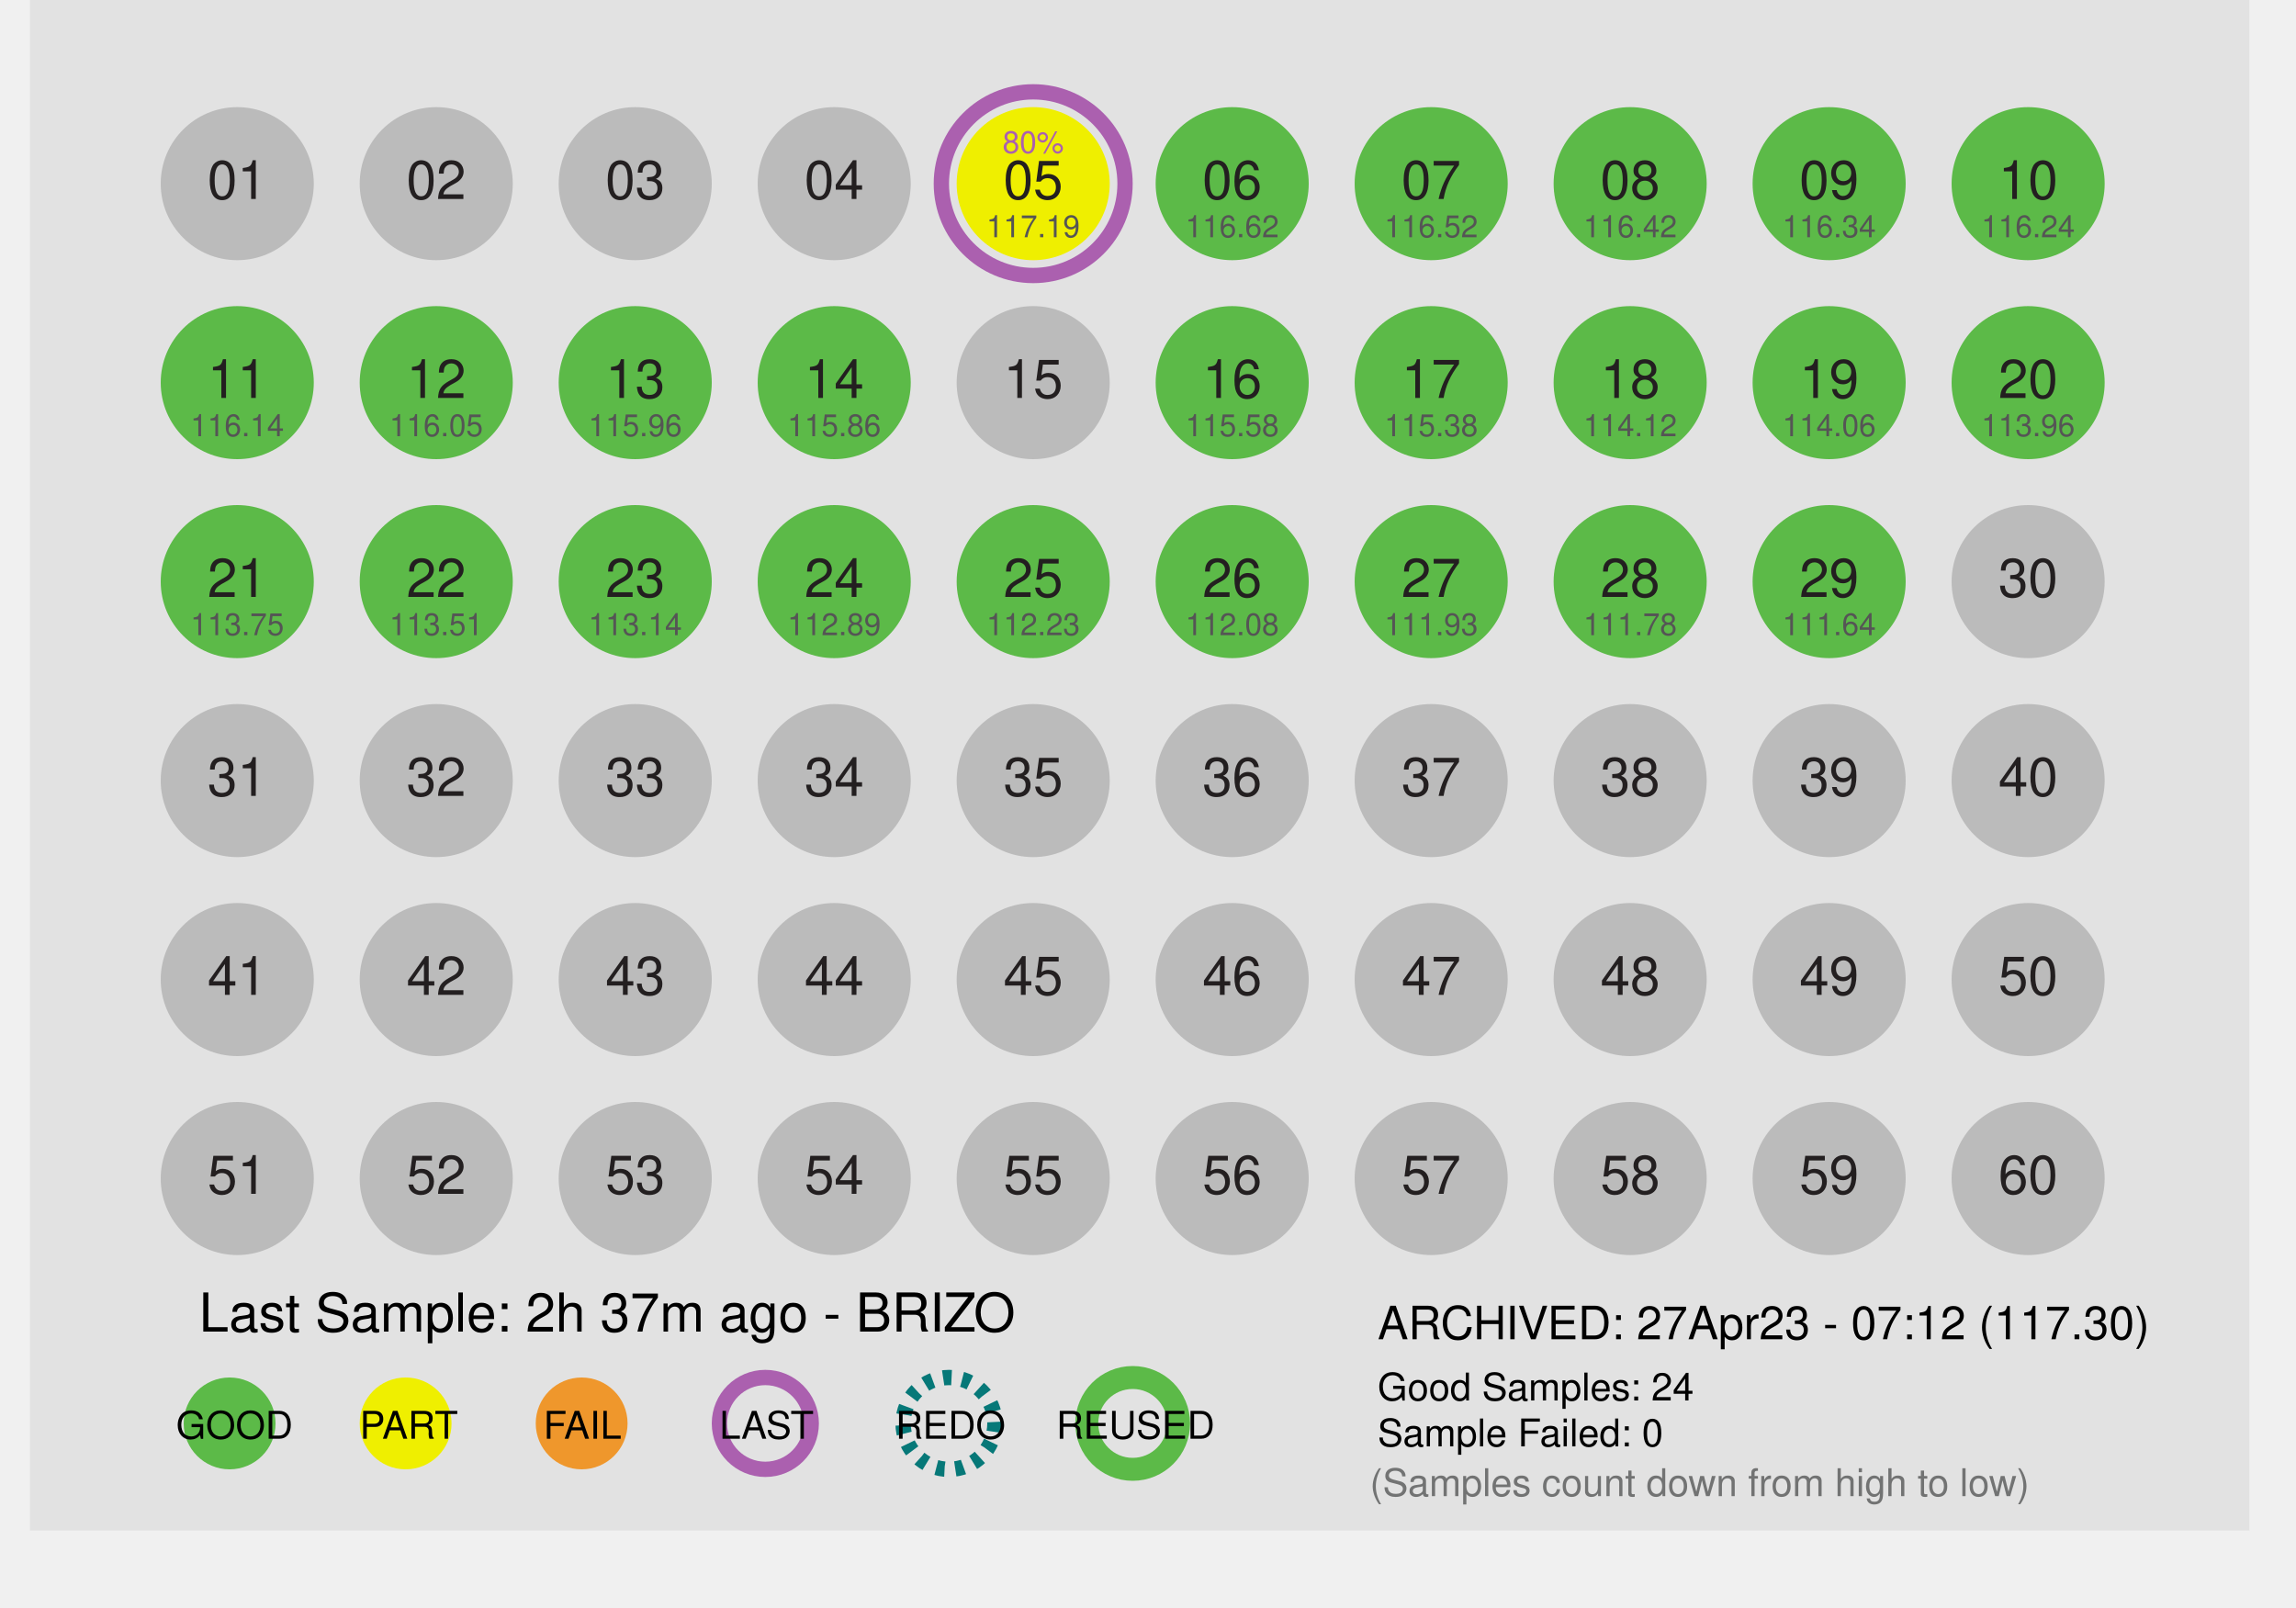
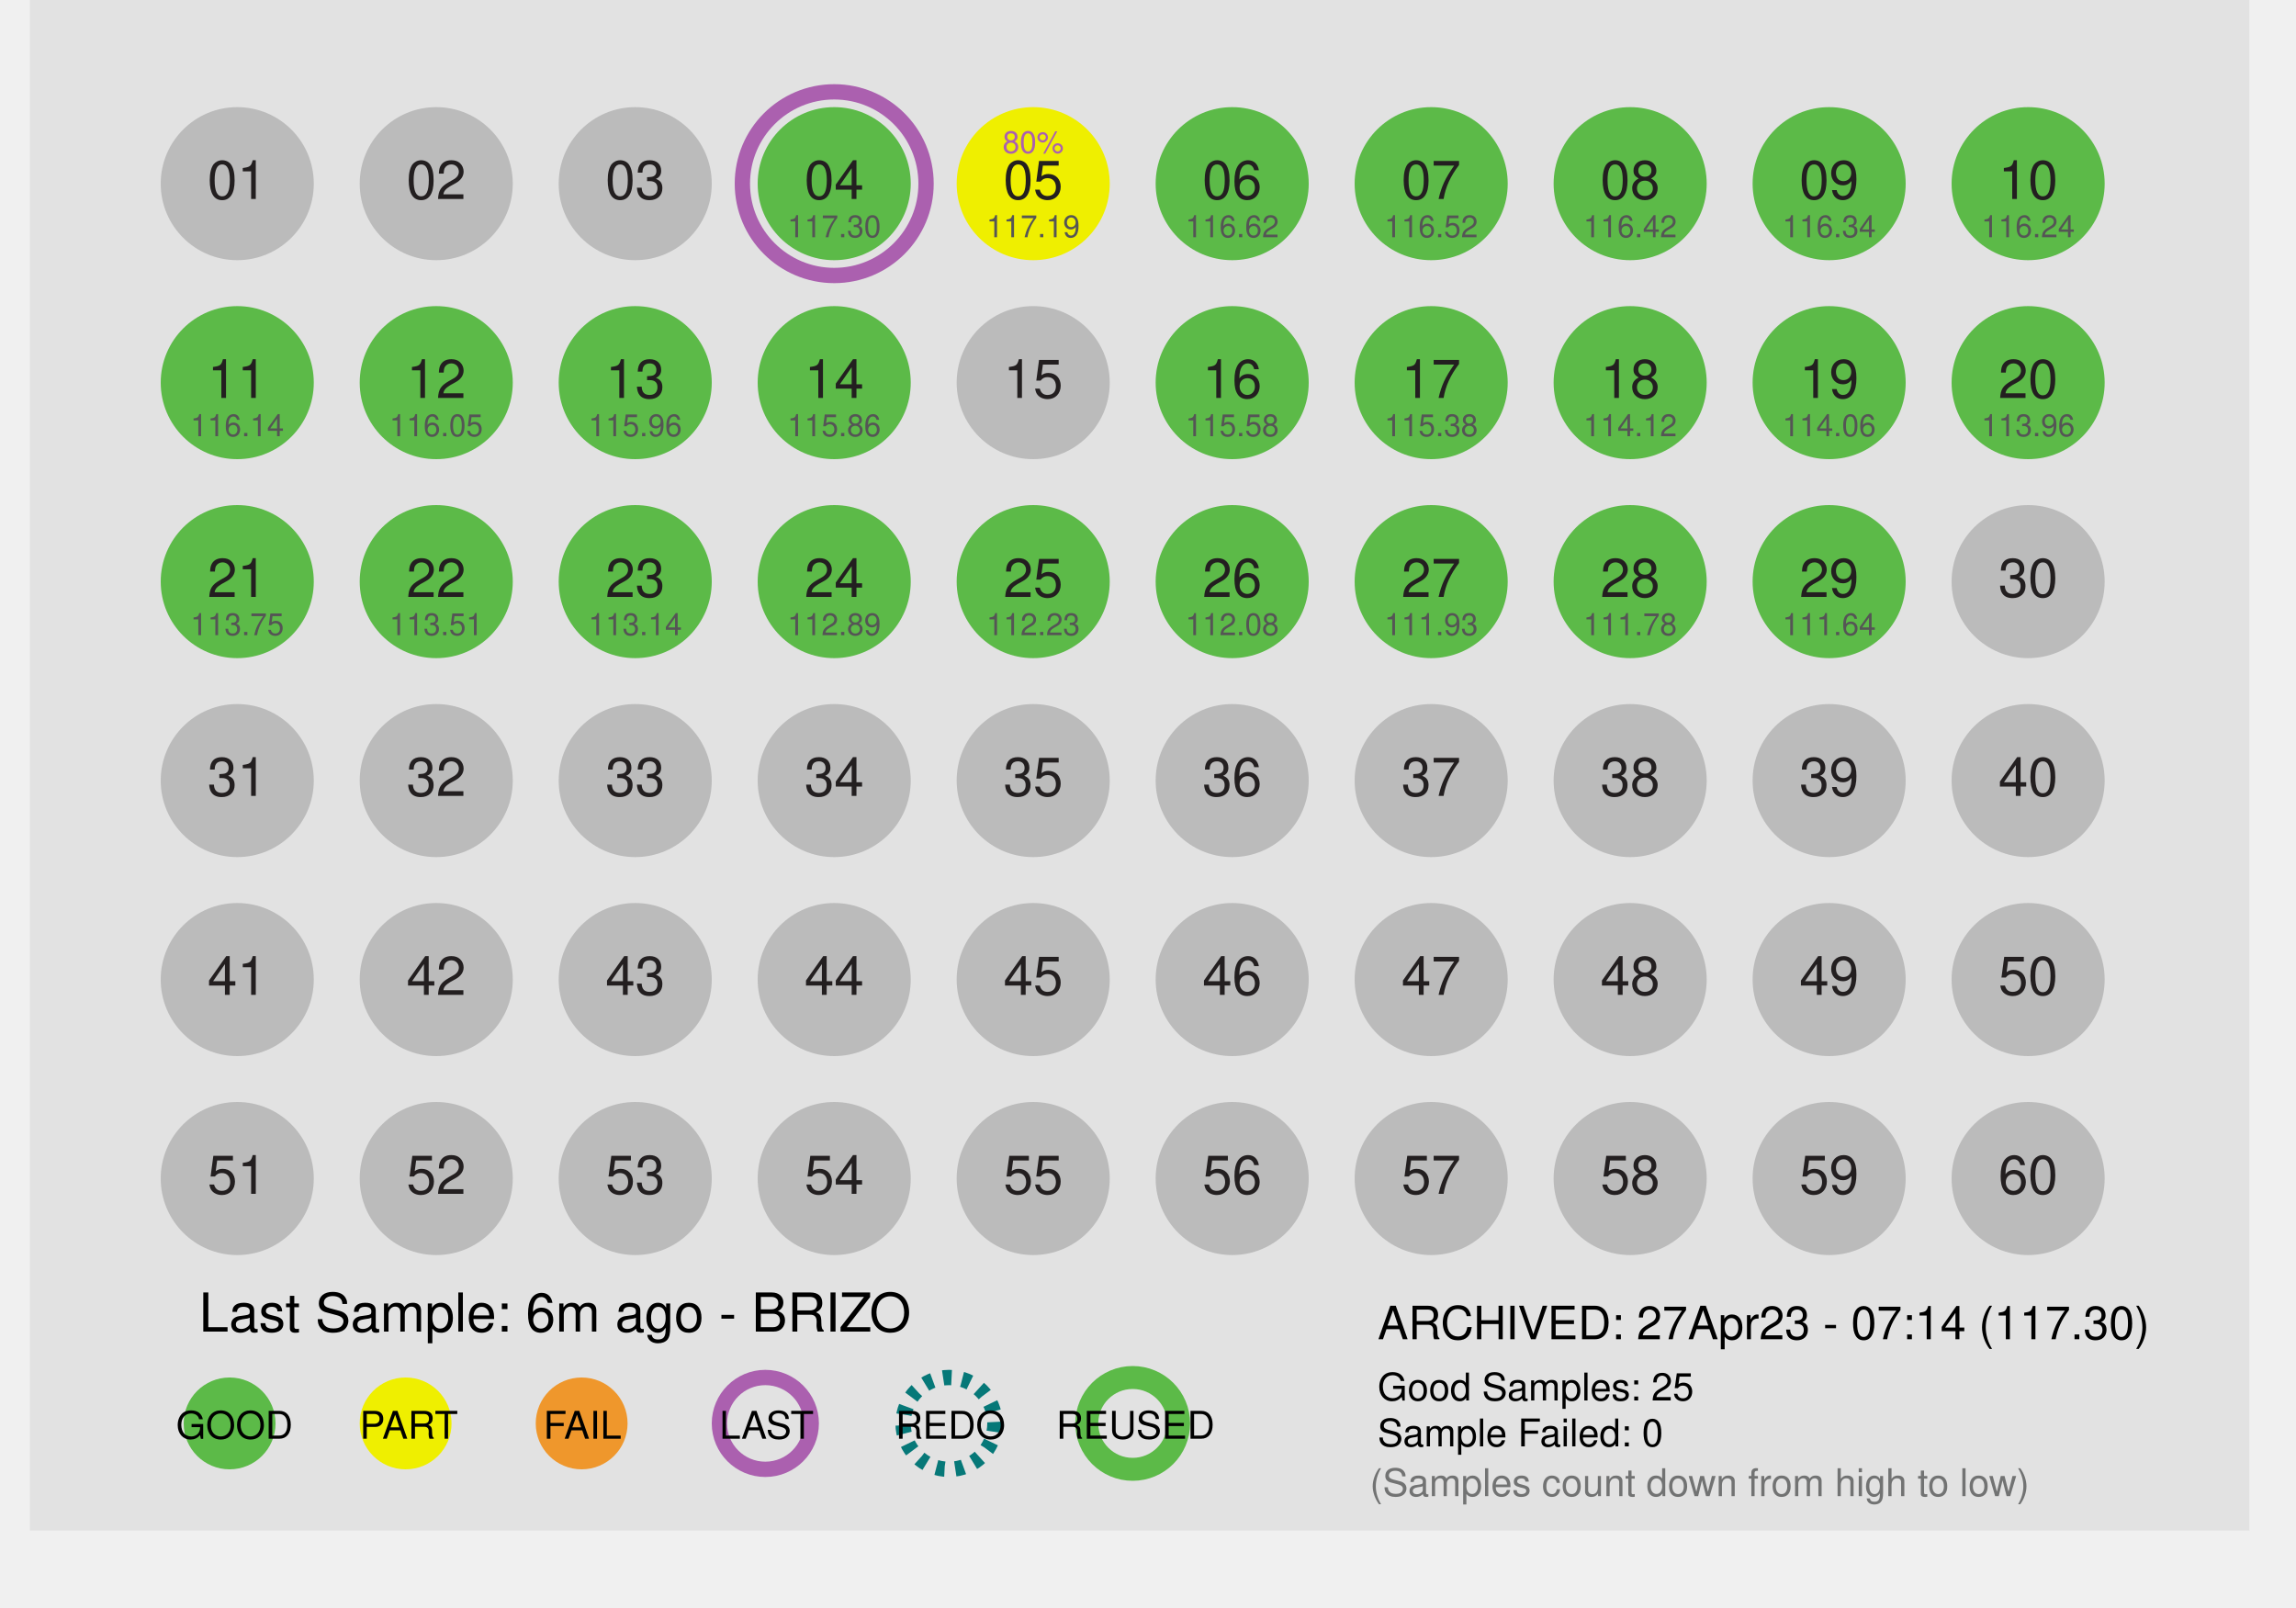
<svg xmlns="http://www.w3.org/2000/svg" id="Layer_1" data-name="Layer 1" x="0px" y="0px" viewBox="0 0 300 210" xml:space="preserve">
  <defs>
    <style>
 .st1 { fill: #dcddde; }
 .st2, .st3 { fill: #fff; }
 .st2 { stroke: #9b509f; }
 .st10, .st2, .st3 { stroke-miterlimit: 10; }
 .st10, .st2 { stroke-width: 2px; }
 .st3 { stroke: #231f20; }
 .st4 { fill: #ef972c; }
 .st5 { fill: #727373; }
 .st6 { fill: #5cba48; }
 .st7, .st8, .st9 { font-size: 7px; }
 .st7, .st8 { fill: #231f20; }
 .te5, .st7, .st9 { font-family: Helvetica; }
 .st8 { font-family: Helvetica-Bold, Helvetica; font-weight: 700; }
 .st9 { fill: #919396; }
 .st10 { fill: none; stroke: #fff; }

 .fill_gray { fill: #bbbbbb; }
 .fill_white { fill: #fff; }
 .stroke_purple { stroke: #ab60af; fill:none; stroke-width: 2px; }
 .stroke_black  { stroke: #000; fill:none; stroke-width: 2px; }
 .stroke_blue  { stroke: #067878; fill:none; stroke-width: 2px; stroke-dasharray:1.1 1.4;}
 .stroke_green  { stroke: #5cba48; fill:none; stroke-width: 3px;}
 .stroke_dash  { stroke-dasharray:1.1 1.4;}
 .stroke_2px { stroke-width: 2px; }
 .stroke_white { fill: none; stroke: #fff; }
 .stroke_none {stroke: none; fill:none};
 .stroke_darkGray { stroke: #231f20; fill: none; stroke-width: 2px;}
 .fill_orange { fill: #ef972c; }
 .fill_yellow { fill: #efef00; }
 .fill_lightgray { fill: #e2e2e2; }
 .thick_orange     { stroke-width:4px; fill:none; stroke: #ef972c; }
 .thick_yellow     { stroke-width:4px; fill:none; stroke: #f7ca0b; }
 .thick_gray       { stroke-width:4px; fill:none; stroke: #bbbbbb; }
 .thick_green      { stroke-width:4px; fill:none; stroke: #5cba48; }
 .fill_green { fill: #5cba48; }
 .font_size4 { font-size: 4px; }
 .font_size5 { font-size: 5px; }
 .font_size6 { font-size: 6px; }
 .font_size7 { font-size: 7px; }
 .font_size9 { font-size: 9px; }
 .fill_red {fill: #e24466; }
 .fill_purple {fill:#ab60af;}
 .fill_darkgray { fill: #555555; }
 .font_helv { font-family: Helvetica; }
 .font_helvBold { font-family: Helvetica-Bold, Helvetica; font-weight: 700; }
 .fill_lightergray { fill: #919396; }
    </style>
  </defs>
  <rect class="fill_lightgray" x="3.91" width="290" height="200" />
  <circle desc="c_big_01" class="stroke_none" cx="31" cy="24" r="12" />
  <circle desc="c_big_02" class="stroke_none" cx="57" cy="24" r="12" />
  <circle desc="c_big_03" class="stroke_none" cx="83" cy="24" r="12" />
-   <circle desc="c_big_04" class="stroke_none" cx="109" cy="24" r="12" />
-   <circle desc="c_big_05" class="stroke_purple" cx="135" cy="24" r="12" />
+   <circle desc="c_big_04" class="stroke_purple" cx="109" cy="24" r="12" />
+   <circle desc="c_big_05" class="stroke_none" cx="135" cy="24" r="12" />
  <circle desc="c_big_06" class="stroke_none" cx="161" cy="24" r="12" />
  <circle desc="c_big_07" class="stroke_none" cx="187" cy="24" r="12" />
  <circle desc="c_big_08" class="stroke_none" cx="213" cy="24" r="12" />
  <circle desc="c_big_09" class="stroke_none" cx="239" cy="24" r="12" />
  <circle desc="c_big_10" class="stroke_none" cx="265" cy="24" r="12" />
  <circle desc="c_big_11" class="stroke_none" cx="31" cy="50" r="12" />
  <circle desc="c_big_12" class="stroke_none" cx="57" cy="50" r="12" />
  <circle desc="c_big_13" class="stroke_none" cx="83" cy="50" r="12" />
  <circle desc="c_big_14" class="stroke_none" cx="109" cy="50" r="12" />
  <circle desc="c_big_15" class="stroke_none" cx="135" cy="50" r="12" />
  <circle desc="c_big_16" class="stroke_none" cx="161" cy="50" r="12" />
  <circle desc="c_big_17" class="stroke_none" cx="187" cy="50" r="12" />
  <circle desc="c_big_18" class="stroke_none" cx="213" cy="50" r="12" />
  <circle desc="c_big_19" class="stroke_none" cx="239" cy="50" r="12" />
  <circle desc="c_big_20" class="stroke_none" cx="265" cy="50" r="12" />
  <circle desc="c_big_21" class="stroke_none" cx="31" cy="76" r="12" />
  <circle desc="c_big_22" class="stroke_none" cx="57" cy="76" r="12" />
  <circle desc="c_big_23" class="stroke_none" cx="83" cy="76" r="12" />
  <circle desc="c_big_24" class="stroke_none" cx="109" cy="76" r="12" />
  <circle desc="c_big_25" class="stroke_none" cx="135" cy="76" r="12" />
  <circle desc="c_big_26" class="stroke_none" cx="161" cy="76" r="12" />
  <circle desc="c_big_27" class="stroke_none" cx="187" cy="76" r="12" />
  <circle desc="c_big_28" class="stroke_none" cx="213" cy="76" r="12" />
  <circle desc="c_big_29" class="stroke_none" cx="239" cy="76" r="12" />
  <circle desc="c_big_30" class="stroke_none" cx="265" cy="76" r="12" />
  <circle desc="c_big_31" class="stroke_none" cx="31" cy="102" r="12" />
  <circle desc="c_big_32" class="stroke_none" cx="57" cy="102" r="12" />
  <circle desc="c_big_33" class="stroke_none" cx="83" cy="102" r="12" />
  <circle desc="c_big_34" class="stroke_none" cx="109" cy="102" r="12" />
  <circle desc="c_big_35" class="stroke_none" cx="135" cy="102" r="12" />
  <circle desc="c_big_36" class="stroke_none" cx="161" cy="102" r="12" />
  <circle desc="c_big_37" class="stroke_none" cx="187" cy="102" r="12" />
  <circle desc="c_big_38" class="stroke_none" cx="213" cy="102" r="12" />
  <circle desc="c_big_39" class="stroke_none" cx="239" cy="102" r="12" />
  <circle desc="c_big_40" class="stroke_none" cx="265" cy="102" r="12" />
  <circle desc="c_big_41" class="stroke_none" cx="31" cy="128" r="12" />
  <circle desc="c_big_42" class="stroke_none" cx="57" cy="128" r="12" />
  <circle desc="c_big_43" class="stroke_none" cx="83" cy="128" r="12" />
  <circle desc="c_big_44" class="stroke_none" cx="109" cy="128" r="12" />
  <circle desc="c_big_45" class="stroke_none" cx="135" cy="128" r="12" />
  <circle desc="c_big_46" class="stroke_none" cx="161" cy="128" r="12" />
  <circle desc="c_big_47" class="stroke_none" cx="187" cy="128" r="12" />
  <circle desc="c_big_48" class="stroke_none" cx="213" cy="128" r="12" />
  <circle desc="c_big_49" class="stroke_none" cx="239" cy="128" r="12" />
  <circle desc="c_big_50" class="stroke_none" cx="265" cy="128" r="12" />
  <circle desc="c_big_51" class="stroke_none" cx="31" cy="154" r="12" />
  <circle desc="c_big_52" class="stroke_none" cx="57" cy="154" r="12" />
  <circle desc="c_big_53" class="stroke_none" cx="83" cy="154" r="12" />
  <circle desc="c_big_54" class="stroke_none" cx="109" cy="154" r="12" />
  <circle desc="c_big_55" class="stroke_none" cx="135" cy="154" r="12" />
  <circle desc="c_big_56" class="stroke_none" cx="161" cy="154" r="12" />
  <circle desc="c_big_57" class="stroke_none" cx="187" cy="154" r="12" />
  <circle desc="c_big_58" class="stroke_none" cx="213" cy="154" r="12" />
  <circle desc="c_big_59" class="stroke_none" cx="239" cy="154" r="12" />
  <circle desc="c_big_60" class="stroke_none" cx="265" cy="154" r="12" />
  <circle desc="c_small_01" class="fill_gray" cx="31" cy="24" r="10" />
  <circle desc="c_small_02" class="fill_gray" cx="57" cy="24" r="10" />
  <circle desc="c_small_03" class="fill_gray" cx="83" cy="24" r="10" />
-   <circle desc="c_small_04" class="fill_gray" cx="109" cy="24" r="10" />
+   <circle desc="c_small_04" class="fill_green" cx="109" cy="24" r="10" />
  <circle desc="c_small_05" class="fill_yellow" cx="135" cy="24" r="10" />
  <circle desc="c_small_06" class="fill_green" cx="161" cy="24" r="10" />
  <circle desc="c_small_07" class="fill_green" cx="187" cy="24" r="10" />
  <circle desc="c_small_08" class="fill_green" cx="213" cy="24" r="10" />
  <circle desc="c_small_09" class="fill_green" cx="239" cy="24" r="10" />
  <circle desc="c_small_10" class="fill_green" cx="265" cy="24" r="10" />
  <circle desc="c_small_11" class="fill_green" cx="31" cy="50" r="10" />
  <circle desc="c_small_12" class="fill_green" cx="57" cy="50" r="10" />
  <circle desc="c_small_13" class="fill_green" cx="83" cy="50" r="10" />
  <circle desc="c_small_14" class="fill_green" cx="109" cy="50" r="10" />
  <circle desc="c_small_15" class="fill_gray" cx="135" cy="50" r="10" />
  <circle desc="c_small_16" class="fill_green" cx="161" cy="50" r="10" />
  <circle desc="c_small_17" class="fill_green" cx="187" cy="50" r="10" />
  <circle desc="c_small_18" class="fill_green" cx="213" cy="50" r="10" />
  <circle desc="c_small_19" class="fill_green" cx="239" cy="50" r="10" />
  <circle desc="c_small_20" class="fill_green" cx="265" cy="50" r="10" />
  <circle desc="c_small_21" class="fill_green" cx="31" cy="76" r="10" />
  <circle desc="c_small_22" class="fill_green" cx="57" cy="76" r="10" />
  <circle desc="c_small_23" class="fill_green" cx="83" cy="76" r="10" />
  <circle desc="c_small_24" class="fill_green" cx="109" cy="76" r="10" />
  <circle desc="c_small_25" class="fill_green" cx="135" cy="76" r="10" />
  <circle desc="c_small_26" class="fill_green" cx="161" cy="76" r="10" />
  <circle desc="c_small_27" class="fill_green" cx="187" cy="76" r="10" />
  <circle desc="c_small_28" class="fill_green" cx="213" cy="76" r="10" />
  <circle desc="c_small_29" class="fill_green" cx="239" cy="76" r="10" />
  <circle desc="c_small_30" class="fill_gray" cx="265" cy="76" r="10" />
  <circle desc="c_small_31" class="fill_gray" cx="31" cy="102" r="10" />
  <circle desc="c_small_32" class="fill_gray" cx="57" cy="102" r="10" />
  <circle desc="c_small_33" class="fill_gray" cx="83" cy="102" r="10" />
  <circle desc="c_small_34" class="fill_gray" cx="109" cy="102" r="10" />
  <circle desc="c_small_35" class="fill_gray" cx="135" cy="102" r="10" />
  <circle desc="c_small_36" class="fill_gray" cx="161" cy="102" r="10" />
  <circle desc="c_small_37" class="fill_gray" cx="187" cy="102" r="10" />
  <circle desc="c_small_38" class="fill_gray" cx="213" cy="102" r="10" />
  <circle desc="c_small_39" class="fill_gray" cx="239" cy="102" r="10" />
  <circle desc="c_small_40" class="fill_gray" cx="265" cy="102" r="10" />
  <circle desc="c_small_41" class="fill_gray" cx="31" cy="128" r="10" />
  <circle desc="c_small_42" class="fill_gray" cx="57" cy="128" r="10" />
  <circle desc="c_small_43" class="fill_gray" cx="83" cy="128" r="10" />
  <circle desc="c_small_44" class="fill_gray" cx="109" cy="128" r="10" />
  <circle desc="c_small_45" class="fill_gray" cx="135" cy="128" r="10" />
  <circle desc="c_small_46" class="fill_gray" cx="161" cy="128" r="10" />
  <circle desc="c_small_47" class="fill_gray" cx="187" cy="128" r="10" />
  <circle desc="c_small_48" class="fill_gray" cx="213" cy="128" r="10" />
  <circle desc="c_small_49" class="fill_gray" cx="239" cy="128" r="10" />
  <circle desc="c_small_50" class="fill_gray" cx="265" cy="128" r="10" />
  <circle desc="c_small_51" class="fill_gray" cx="31" cy="154" r="10" />
  <circle desc="c_small_52" class="fill_gray" cx="57" cy="154" r="10" />
  <circle desc="c_small_53" class="fill_gray" cx="83" cy="154" r="10" />
  <circle desc="c_small_54" class="fill_gray" cx="109" cy="154" r="10" />
  <circle desc="c_small_55" class="fill_gray" cx="135" cy="154" r="10" />
  <circle desc="c_small_56" class="fill_gray" cx="161" cy="154" r="10" />
  <circle desc="c_small_57" class="fill_gray" cx="187" cy="154" r="10" />
  <circle desc="c_small_58" class="fill_gray" cx="213" cy="154" r="10" />
  <circle desc="c_small_59" class="fill_gray" cx="239" cy="154" r="10" />
  <circle desc="c_small_60" class="fill_gray" cx="265" cy="154" r="10" />
  <text desc="t_label_01" class="st7" text-anchor="middle" transform="translate(31 26)">01</text>
  <text desc="t_label_02" class="st7" text-anchor="middle" transform="translate(57 26)">02</text>
  <text desc="t_label_03" class="st7" text-anchor="middle" transform="translate(83 26)">03</text>
  <text desc="t_label_04" class="st7" text-anchor="middle" transform="translate(109 26)">04</text>
  <text desc="t_label_05" class="st7" text-anchor="middle" transform="translate(135 26)">05</text>
  <text desc="t_label_06" class="st7" text-anchor="middle" transform="translate(161 26)">06</text>
  <text desc="t_label_07" class="st7" text-anchor="middle" transform="translate(187 26)">07</text>
  <text desc="t_label_08" class="st7" text-anchor="middle" transform="translate(213 26)">08</text>
  <text desc="t_label_09" class="st7" text-anchor="middle" transform="translate(239 26)">09</text>
  <text desc="t_label_10" class="st7" text-anchor="middle" transform="translate(265 26)">10</text>
  <text desc="t_label_11" class="st7" text-anchor="middle" transform="translate(31 52)">11</text>
  <text desc="t_label_12" class="st7" text-anchor="middle" transform="translate(57 52)">12</text>
  <text desc="t_label_13" class="st7" text-anchor="middle" transform="translate(83 52)">13</text>
  <text desc="t_label_14" class="st7" text-anchor="middle" transform="translate(109 52)">14</text>
  <text desc="t_label_15" class="st7" text-anchor="middle" transform="translate(135 52)">15</text>
  <text desc="t_label_16" class="st7" text-anchor="middle" transform="translate(161 52)">16</text>
  <text desc="t_label_17" class="st7" text-anchor="middle" transform="translate(187 52)">17</text>
  <text desc="t_label_18" class="st7" text-anchor="middle" transform="translate(213 52)">18</text>
  <text desc="t_label_19" class="st7" text-anchor="middle" transform="translate(239 52)">19</text>
  <text desc="t_label_20" class="st7" text-anchor="middle" transform="translate(265 52)">20</text>
  <text desc="t_label_21" class="st7" text-anchor="middle" transform="translate(31 78)">21</text>
  <text desc="t_label_22" class="st7" text-anchor="middle" transform="translate(57 78)">22</text>
  <text desc="t_label_23" class="st7" text-anchor="middle" transform="translate(83 78)">23</text>
  <text desc="t_label_24" class="st7" text-anchor="middle" transform="translate(109 78)">24</text>
  <text desc="t_label_25" class="st7" text-anchor="middle" transform="translate(135 78)">25</text>
  <text desc="t_label_26" class="st7" text-anchor="middle" transform="translate(161 78)">26</text>
  <text desc="t_label_27" class="st7" text-anchor="middle" transform="translate(187 78)">27</text>
  <text desc="t_label_28" class="st7" text-anchor="middle" transform="translate(213 78)">28</text>
  <text desc="t_label_29" class="st7" text-anchor="middle" transform="translate(239 78)">29</text>
  <text desc="t_label_30" class="st7" text-anchor="middle" transform="translate(265 78)">30</text>
  <text desc="t_label_31" class="st7" text-anchor="middle" transform="translate(31 104)">31</text>
  <text desc="t_label_32" class="st7" text-anchor="middle" transform="translate(57 104)">32</text>
  <text desc="t_label_33" class="st7" text-anchor="middle" transform="translate(83 104)">33</text>
  <text desc="t_label_34" class="st7" text-anchor="middle" transform="translate(109 104)">34</text>
  <text desc="t_label_35" class="st7" text-anchor="middle" transform="translate(135 104)">35</text>
  <text desc="t_label_36" class="st7" text-anchor="middle" transform="translate(161 104)">36</text>
  <text desc="t_label_37" class="st7" text-anchor="middle" transform="translate(187 104)">37</text>
  <text desc="t_label_38" class="st7" text-anchor="middle" transform="translate(213 104)">38</text>
  <text desc="t_label_39" class="st7" text-anchor="middle" transform="translate(239 104)">39</text>
  <text desc="t_label_40" class="st7" text-anchor="middle" transform="translate(265 104)">40</text>
  <text desc="t_label_41" class="st7" text-anchor="middle" transform="translate(31 130)">41</text>
  <text desc="t_label_42" class="st7" text-anchor="middle" transform="translate(57 130)">42</text>
  <text desc="t_label_43" class="st7" text-anchor="middle" transform="translate(83 130)">43</text>
  <text desc="t_label_44" class="st7" text-anchor="middle" transform="translate(109 130)">44</text>
  <text desc="t_label_45" class="st7" text-anchor="middle" transform="translate(135 130)">45</text>
  <text desc="t_label_46" class="st7" text-anchor="middle" transform="translate(161 130)">46</text>
  <text desc="t_label_47" class="st7" text-anchor="middle" transform="translate(187 130)">47</text>
  <text desc="t_label_48" class="st7" text-anchor="middle" transform="translate(213 130)">48</text>
  <text desc="t_label_49" class="st7" text-anchor="middle" transform="translate(239 130)">49</text>
  <text desc="t_label_50" class="st7" text-anchor="middle" transform="translate(265 130)">50</text>
  <text desc="t_label_51" class="st7" text-anchor="middle" transform="translate(31 156)">51</text>
  <text desc="t_label_52" class="st7" text-anchor="middle" transform="translate(57 156)">52</text>
  <text desc="t_label_53" class="st7" text-anchor="middle" transform="translate(83 156)">53</text>
  <text desc="t_label_54" class="st7" text-anchor="middle" transform="translate(109 156)">54</text>
  <text desc="t_label_55" class="st7" text-anchor="middle" transform="translate(135 156)">55</text>
  <text desc="t_label_56" class="st7" text-anchor="middle" transform="translate(161 156)">56</text>
  <text desc="t_label_57" class="st7" text-anchor="middle" transform="translate(187 156)">57</text>
  <text desc="t_label_58" class="st7" text-anchor="middle" transform="translate(213 156)">58</text>
  <text desc="t_label_59" class="st7" text-anchor="middle" transform="translate(239 156)">59</text>
  <text desc="t_label_60" class="st7" text-anchor="middle" transform="translate(265 156)">60</text>
  <text desc="pct_label_01" text-anchor="middle" class="te5 font_size4 fill_purple" transform="translate(31 20)" />
  <text desc="pct_label_02" text-anchor="middle" class="te5 font_size4 fill_purple" transform="translate(57 20)" />
  <text desc="pct_label_03" text-anchor="middle" class="te5 font_size4 fill_purple" transform="translate(83 20)" />
  <text desc="pct_label_04" text-anchor="middle" class="te5 font_size4 fill_purple" transform="translate(109 20)" />
  <text desc="pct_label_05" text-anchor="middle" class="te5 font_size4 fill_purple" transform="translate(135 20)">80%</text>
  <text desc="pct_label_06" text-anchor="middle" class="te5 font_size4 fill_purple" transform="translate(161 20)" />
  <text desc="pct_label_07" text-anchor="middle" class="te5 font_size4 fill_purple" transform="translate(187 20)" />
  <text desc="pct_label_08" text-anchor="middle" class="te5 font_size4 fill_purple" transform="translate(213 20)" />
  <text desc="pct_label_09" text-anchor="middle" class="te5 font_size4 fill_purple" transform="translate(239 20)" />
  <text desc="pct_label_10" text-anchor="middle" class="te5 font_size4 fill_purple" transform="translate(265 20)" />
  <text desc="pct_label_11" text-anchor="middle" class="te5 font_size4 fill_purple" transform="translate(31 46)" />
  <text desc="pct_label_12" text-anchor="middle" class="te5 font_size4 fill_purple" transform="translate(57 46)" />
  <text desc="pct_label_13" text-anchor="middle" class="te5 font_size4 fill_purple" transform="translate(83 46)" />
  <text desc="pct_label_14" text-anchor="middle" class="te5 font_size4 fill_purple" transform="translate(109 46)" />
  <text desc="pct_label_15" text-anchor="middle" class="te5 font_size4 fill_purple" transform="translate(135 46)" />
  <text desc="pct_label_16" text-anchor="middle" class="te5 font_size4 fill_purple" transform="translate(161 46)" />
  <text desc="pct_label_17" text-anchor="middle" class="te5 font_size4 fill_purple" transform="translate(187 46)" />
  <text desc="pct_label_18" text-anchor="middle" class="te5 font_size4 fill_purple" transform="translate(213 46)" />
  <text desc="pct_label_19" text-anchor="middle" class="te5 font_size4 fill_purple" transform="translate(239 46)" />
  <text desc="pct_label_20" text-anchor="middle" class="te5 font_size4 fill_purple" transform="translate(265 46)" />
  <text desc="pct_label_21" text-anchor="middle" class="te5 font_size4 fill_purple" transform="translate(31 72)" />
  <text desc="pct_label_22" text-anchor="middle" class="te5 font_size4 fill_purple" transform="translate(57 72)" />
  <text desc="pct_label_23" text-anchor="middle" class="te5 font_size4 fill_purple" transform="translate(83 72)" />
  <text desc="pct_label_24" text-anchor="middle" class="te5 font_size4 fill_purple" transform="translate(109 72)" />
  <text desc="pct_label_25" text-anchor="middle" class="te5 font_size4 fill_purple" transform="translate(135 72)" />
  <text desc="pct_label_26" text-anchor="middle" class="te5 font_size4 fill_purple" transform="translate(161 72)" />
  <text desc="pct_label_27" text-anchor="middle" class="te5 font_size4 fill_purple" transform="translate(187 72)" />
  <text desc="pct_label_28" text-anchor="middle" class="te5 font_size4 fill_purple" transform="translate(213 72)" />
  <text desc="pct_label_29" text-anchor="middle" class="te5 font_size4 fill_purple" transform="translate(239 72)" />
  <text desc="pct_label_30" text-anchor="middle" class="te5 font_size4 fill_purple" transform="translate(265 72)" />
  <text desc="pct_label_31" text-anchor="middle" class="te5 font_size4 fill_purple" transform="translate(31 98)" />
  <text desc="pct_label_32" text-anchor="middle" class="te5 font_size4 fill_purple" transform="translate(57 98)" />
  <text desc="pct_label_33" text-anchor="middle" class="te5 font_size4 fill_purple" transform="translate(83 98)" />
  <text desc="pct_label_34" text-anchor="middle" class="te5 font_size4 fill_purple" transform="translate(109 98)" />
  <text desc="pct_label_35" text-anchor="middle" class="te5 font_size4 fill_purple" transform="translate(135 98)" />
  <text desc="pct_label_36" text-anchor="middle" class="te5 font_size4 fill_purple" transform="translate(161 98)" />
  <text desc="pct_label_37" text-anchor="middle" class="te5 font_size4 fill_purple" transform="translate(187 98)" />
  <text desc="pct_label_38" text-anchor="middle" class="te5 font_size4 fill_purple" transform="translate(213 98)" />
  <text desc="pct_label_39" text-anchor="middle" class="te5 font_size4 fill_purple" transform="translate(239 98)" />
  <text desc="pct_label_40" text-anchor="middle" class="te5 font_size4 fill_purple" transform="translate(265 98)" />
  <text desc="pct_label_41" text-anchor="middle" class="te5 font_size4 fill_purple" transform="translate(31 124)" />
  <text desc="pct_label_42" text-anchor="middle" class="te5 font_size4 fill_purple" transform="translate(57 124)" />
  <text desc="pct_label_43" text-anchor="middle" class="te5 font_size4 fill_purple" transform="translate(83 124)" />
  <text desc="pct_label_44" text-anchor="middle" class="te5 font_size4 fill_purple" transform="translate(109 124)" />
  <text desc="pct_label_45" text-anchor="middle" class="te5 font_size4 fill_purple" transform="translate(135 124)" />
  <text desc="pct_label_46" text-anchor="middle" class="te5 font_size4 fill_purple" transform="translate(161 124)" />
  <text desc="pct_label_47" text-anchor="middle" class="te5 font_size4 fill_purple" transform="translate(187 124)" />
  <text desc="pct_label_48" text-anchor="middle" class="te5 font_size4 fill_purple" transform="translate(213 124)" />
  <text desc="pct_label_49" text-anchor="middle" class="te5 font_size4 fill_purple" transform="translate(239 124)" />
  <text desc="pct_label_50" text-anchor="middle" class="te5 font_size4 fill_purple" transform="translate(265 124)" />
  <text desc="pct_label_51" text-anchor="middle" class="te5 font_size4 fill_purple" transform="translate(31 150)" />
  <text desc="pct_label_52" text-anchor="middle" class="te5 font_size4 fill_purple" transform="translate(57 150)" />
  <text desc="pct_label_53" text-anchor="middle" class="te5 font_size4 fill_purple" transform="translate(83 150)" />
  <text desc="pct_label_54" text-anchor="middle" class="te5 font_size4 fill_purple" transform="translate(109 150)" />
  <text desc="pct_label_55" text-anchor="middle" class="te5 font_size4 fill_purple" transform="translate(135 150)" />
  <text desc="pct_label_56" text-anchor="middle" class="te5 font_size4 fill_purple" transform="translate(161 150)" />
  <text desc="pct_label_57" text-anchor="middle" class="te5 font_size4 fill_purple" transform="translate(187 150)" />
  <text desc="pct_label_58" text-anchor="middle" class="te5 font_size4 fill_purple" transform="translate(213 150)" />
  <text desc="pct_label_59" text-anchor="middle" class="te5 font_size4 fill_purple" transform="translate(239 150)" />
  <text desc="pct_label_60" text-anchor="middle" class="te5 font_size4 fill_purple" transform="translate(265 150)" />
  <text desc="time_label_01" text-anchor="middle" class="te5 font_size4 fill_darkgray" transform="translate(31 31)" />
  <text desc="time_label_02" text-anchor="middle" class="te5 font_size4 fill_darkgray" transform="translate(57 31)" />
  <text desc="time_label_03" text-anchor="middle" class="te5 font_size4 fill_darkgray" transform="translate(83 31)" />
-   <text desc="time_label_04" text-anchor="middle" class="te5 font_size4 fill_darkgray" transform="translate(109 31)" />
+   <text desc="time_label_04" text-anchor="middle" class="te5 font_size4 fill_darkgray" transform="translate(109 31)">117.30</text>
  <text desc="time_label_05" text-anchor="middle" class="te5 font_size4 fill_darkgray" transform="translate(135 31)">117.19</text>
  <text desc="time_label_06" text-anchor="middle" class="te5 font_size4 fill_darkgray" transform="translate(161 31)">116.62</text>
  <text desc="time_label_07" text-anchor="middle" class="te5 font_size4 fill_darkgray" transform="translate(187 31)">116.52</text>
  <text desc="time_label_08" text-anchor="middle" class="te5 font_size4 fill_darkgray" transform="translate(213 31)">116.42</text>
  <text desc="time_label_09" text-anchor="middle" class="te5 font_size4 fill_darkgray" transform="translate(239 31)">116.34</text>
  <text desc="time_label_10" text-anchor="middle" class="te5 font_size4 fill_darkgray" transform="translate(265 31)">116.24</text>
  <text desc="time_label_11" text-anchor="middle" class="te5 font_size4 fill_darkgray" transform="translate(31 57)">116.14</text>
  <text desc="time_label_12" text-anchor="middle" class="te5 font_size4 fill_darkgray" transform="translate(57 57)">116.05</text>
  <text desc="time_label_13" text-anchor="middle" class="te5 font_size4 fill_darkgray" transform="translate(83 57)">115.96</text>
  <text desc="time_label_14" text-anchor="middle" class="te5 font_size4 fill_darkgray" transform="translate(109 57)">115.86</text>
  <text desc="time_label_15" text-anchor="middle" class="te5 font_size4 fill_darkgray" transform="translate(135 57)" />
  <text desc="time_label_16" text-anchor="middle" class="te5 font_size4 fill_darkgray" transform="translate(161 57)">115.58</text>
  <text desc="time_label_17" text-anchor="middle" class="te5 font_size4 fill_darkgray" transform="translate(187 57)">115.38</text>
  <text desc="time_label_18" text-anchor="middle" class="te5 font_size4 fill_darkgray" transform="translate(213 57)">114.12</text>
  <text desc="time_label_19" text-anchor="middle" class="te5 font_size4 fill_darkgray" transform="translate(239 57)">114.06</text>
  <text desc="time_label_20" text-anchor="middle" class="te5 font_size4 fill_darkgray" transform="translate(265 57)">113.96</text>
  <text desc="time_label_21" text-anchor="middle" class="te5 font_size4 fill_darkgray" transform="translate(31 83)">113.75</text>
  <text desc="time_label_22" text-anchor="middle" class="te5 font_size4 fill_darkgray" transform="translate(57 83)">113.51</text>
  <text desc="time_label_23" text-anchor="middle" class="te5 font_size4 fill_darkgray" transform="translate(83 83)">113.14</text>
  <text desc="time_label_24" text-anchor="middle" class="te5 font_size4 fill_darkgray" transform="translate(109 83)">112.89</text>
  <text desc="time_label_25" text-anchor="middle" class="te5 font_size4 fill_darkgray" transform="translate(135 83)">112.23</text>
  <text desc="time_label_26" text-anchor="middle" class="te5 font_size4 fill_darkgray" transform="translate(161 83)">112.08</text>
  <text desc="time_label_27" text-anchor="middle" class="te5 font_size4 fill_darkgray" transform="translate(187 83)">111.93</text>
  <text desc="time_label_28" text-anchor="middle" class="te5 font_size4 fill_darkgray" transform="translate(213 83)">111.78</text>
  <text desc="time_label_29" text-anchor="middle" class="te5 font_size4 fill_darkgray" transform="translate(239 83)">111.64</text>
  <text desc="time_label_30" text-anchor="middle" class="te5 font_size4 fill_darkgray" transform="translate(265 83)" />
  <text desc="time_label_31" text-anchor="middle" class="te5 font_size4 fill_darkgray" transform="translate(31 109)" />
  <text desc="time_label_32" text-anchor="middle" class="te5 font_size4 fill_darkgray" transform="translate(57 109)" />
  <text desc="time_label_33" text-anchor="middle" class="te5 font_size4 fill_darkgray" transform="translate(83 109)" />
  <text desc="time_label_34" text-anchor="middle" class="te5 font_size4 fill_darkgray" transform="translate(109 109)" />
  <text desc="time_label_35" text-anchor="middle" class="te5 font_size4 fill_darkgray" transform="translate(135 109)" />
  <text desc="time_label_36" text-anchor="middle" class="te5 font_size4 fill_darkgray" transform="translate(161 109)" />
  <text desc="time_label_37" text-anchor="middle" class="te5 font_size4 fill_darkgray" transform="translate(187 109)" />
  <text desc="time_label_38" text-anchor="middle" class="te5 font_size4 fill_darkgray" transform="translate(213 109)" />
  <text desc="time_label_39" text-anchor="middle" class="te5 font_size4 fill_darkgray" transform="translate(239 109)" />
  <text desc="time_label_40" text-anchor="middle" class="te5 font_size4 fill_darkgray" transform="translate(265 109)" />
  <text desc="time_label_41" text-anchor="middle" class="te5 font_size4 fill_darkgray" transform="translate(31 135)" />
  <text desc="time_label_42" text-anchor="middle" class="te5 font_size4 fill_darkgray" transform="translate(57 135)" />
  <text desc="time_label_43" text-anchor="middle" class="te5 font_size4 fill_darkgray" transform="translate(83 135)" />
  <text desc="time_label_44" text-anchor="middle" class="te5 font_size4 fill_darkgray" transform="translate(109 135)" />
  <text desc="time_label_45" text-anchor="middle" class="te5 font_size4 fill_darkgray" transform="translate(135 135)" />
  <text desc="time_label_46" text-anchor="middle" class="te5 font_size4 fill_darkgray" transform="translate(161 135)" />
  <text desc="time_label_47" text-anchor="middle" class="te5 font_size4 fill_darkgray" transform="translate(187 135)" />
  <text desc="time_label_48" text-anchor="middle" class="te5 font_size4 fill_darkgray" transform="translate(213 135)" />
  <text desc="time_label_49" text-anchor="middle" class="te5 font_size4 fill_darkgray" transform="translate(239 135)" />
  <text desc="time_label_50" text-anchor="middle" class="te5 font_size4 fill_darkgray" transform="translate(265 135)" />
  <text desc="time_label_51" text-anchor="middle" class="te5 font_size4 fill_darkgray" transform="translate(31 161)" />
  <text desc="time_label_52" text-anchor="middle" class="te5 font_size4 fill_darkgray" transform="translate(57 161)" />
  <text desc="time_label_53" text-anchor="middle" class="te5 font_size4 fill_darkgray" transform="translate(83 161)" />
  <text desc="time_label_54" text-anchor="middle" class="te5 font_size4 fill_darkgray" transform="translate(109 161)" />
  <text desc="time_label_55" text-anchor="middle" class="te5 font_size4 fill_darkgray" transform="translate(135 161)" />
  <text desc="time_label_56" text-anchor="middle" class="te5 font_size4 fill_darkgray" transform="translate(161 161)" />
  <text desc="time_label_57" text-anchor="middle" class="te5 font_size4 fill_darkgray" transform="translate(187 161)" />
  <text desc="time_label_58" text-anchor="middle" class="te5 font_size4 fill_darkgray" transform="translate(213 161)" />
  <text desc="time_label_59" text-anchor="middle" class="te5 font_size4 fill_darkgray" transform="translate(239 161)" />
  <text desc="time_label_60" text-anchor="middle" class="te5 font_size4 fill_darkgray" transform="translate(265 161)" />
-   <text class="font_helv font_size7" transform="translate(26 174)">Last Sample: 2h 37m ago - BRIZO</text>
-   <text class="font_helv font_size6" transform="translate(180 175)">ARCHIVED: 27Apr23 - 07:12 (117.30)</text>
-   <text class="te5 font_size5" transform="translate(180 183)">Good Samples: 24 </text>
+   <text class="font_helv font_size7" transform="translate(26 174)">Last Sample: 6m ago - BRIZO</text>
+   <text class="font_helv font_size6" transform="translate(180 175)">ARCHIVED: 27Apr23 - 07:14 (117.30)</text>
+   <text class="te5 font_size5" transform="translate(180 183)">Good Samples: 25 </text>
  <text class="te5 font_size5" transform="translate(180 189)">Sample Failed: 0</text>
  <text class="te5 st5 font_size5" transform="translate(179 195.5)">(Samples count down from high to low)</text>
  <circle class="fill_green" cx="30" cy="186" r="6" />
  <text class="te5 font_size5" transform="translate(23.0 188)">GOOD</text>
  <circle class="fill_yellow" cx="53" cy="186" r="6" />
  <text class="te5 font_size5" transform="translate(47.0 188)">PART</text>
  <circle class="fill_orange" cx="76" cy="186" r="6" />
  <text class="te5 font_size5" transform="translate(71.0 188)">FAIL</text>
  <circle class="stroke_purple" cx="100" cy="186" r="6" />
  <text class="te5 font_size5" transform="translate(94.0 188)">LAST</text>
  <circle class="stroke_blue stroke_dash" cx="124" cy="186" r="6" />
  <text class="te5 font_size5" transform="translate(117.0 188)">REDO</text>
  <circle class="stroke_green" cx="148" cy="186" r="6" />
  <text class="te5 font_size5" transform="translate(138.0 188)">REUSED</text>
</svg>
